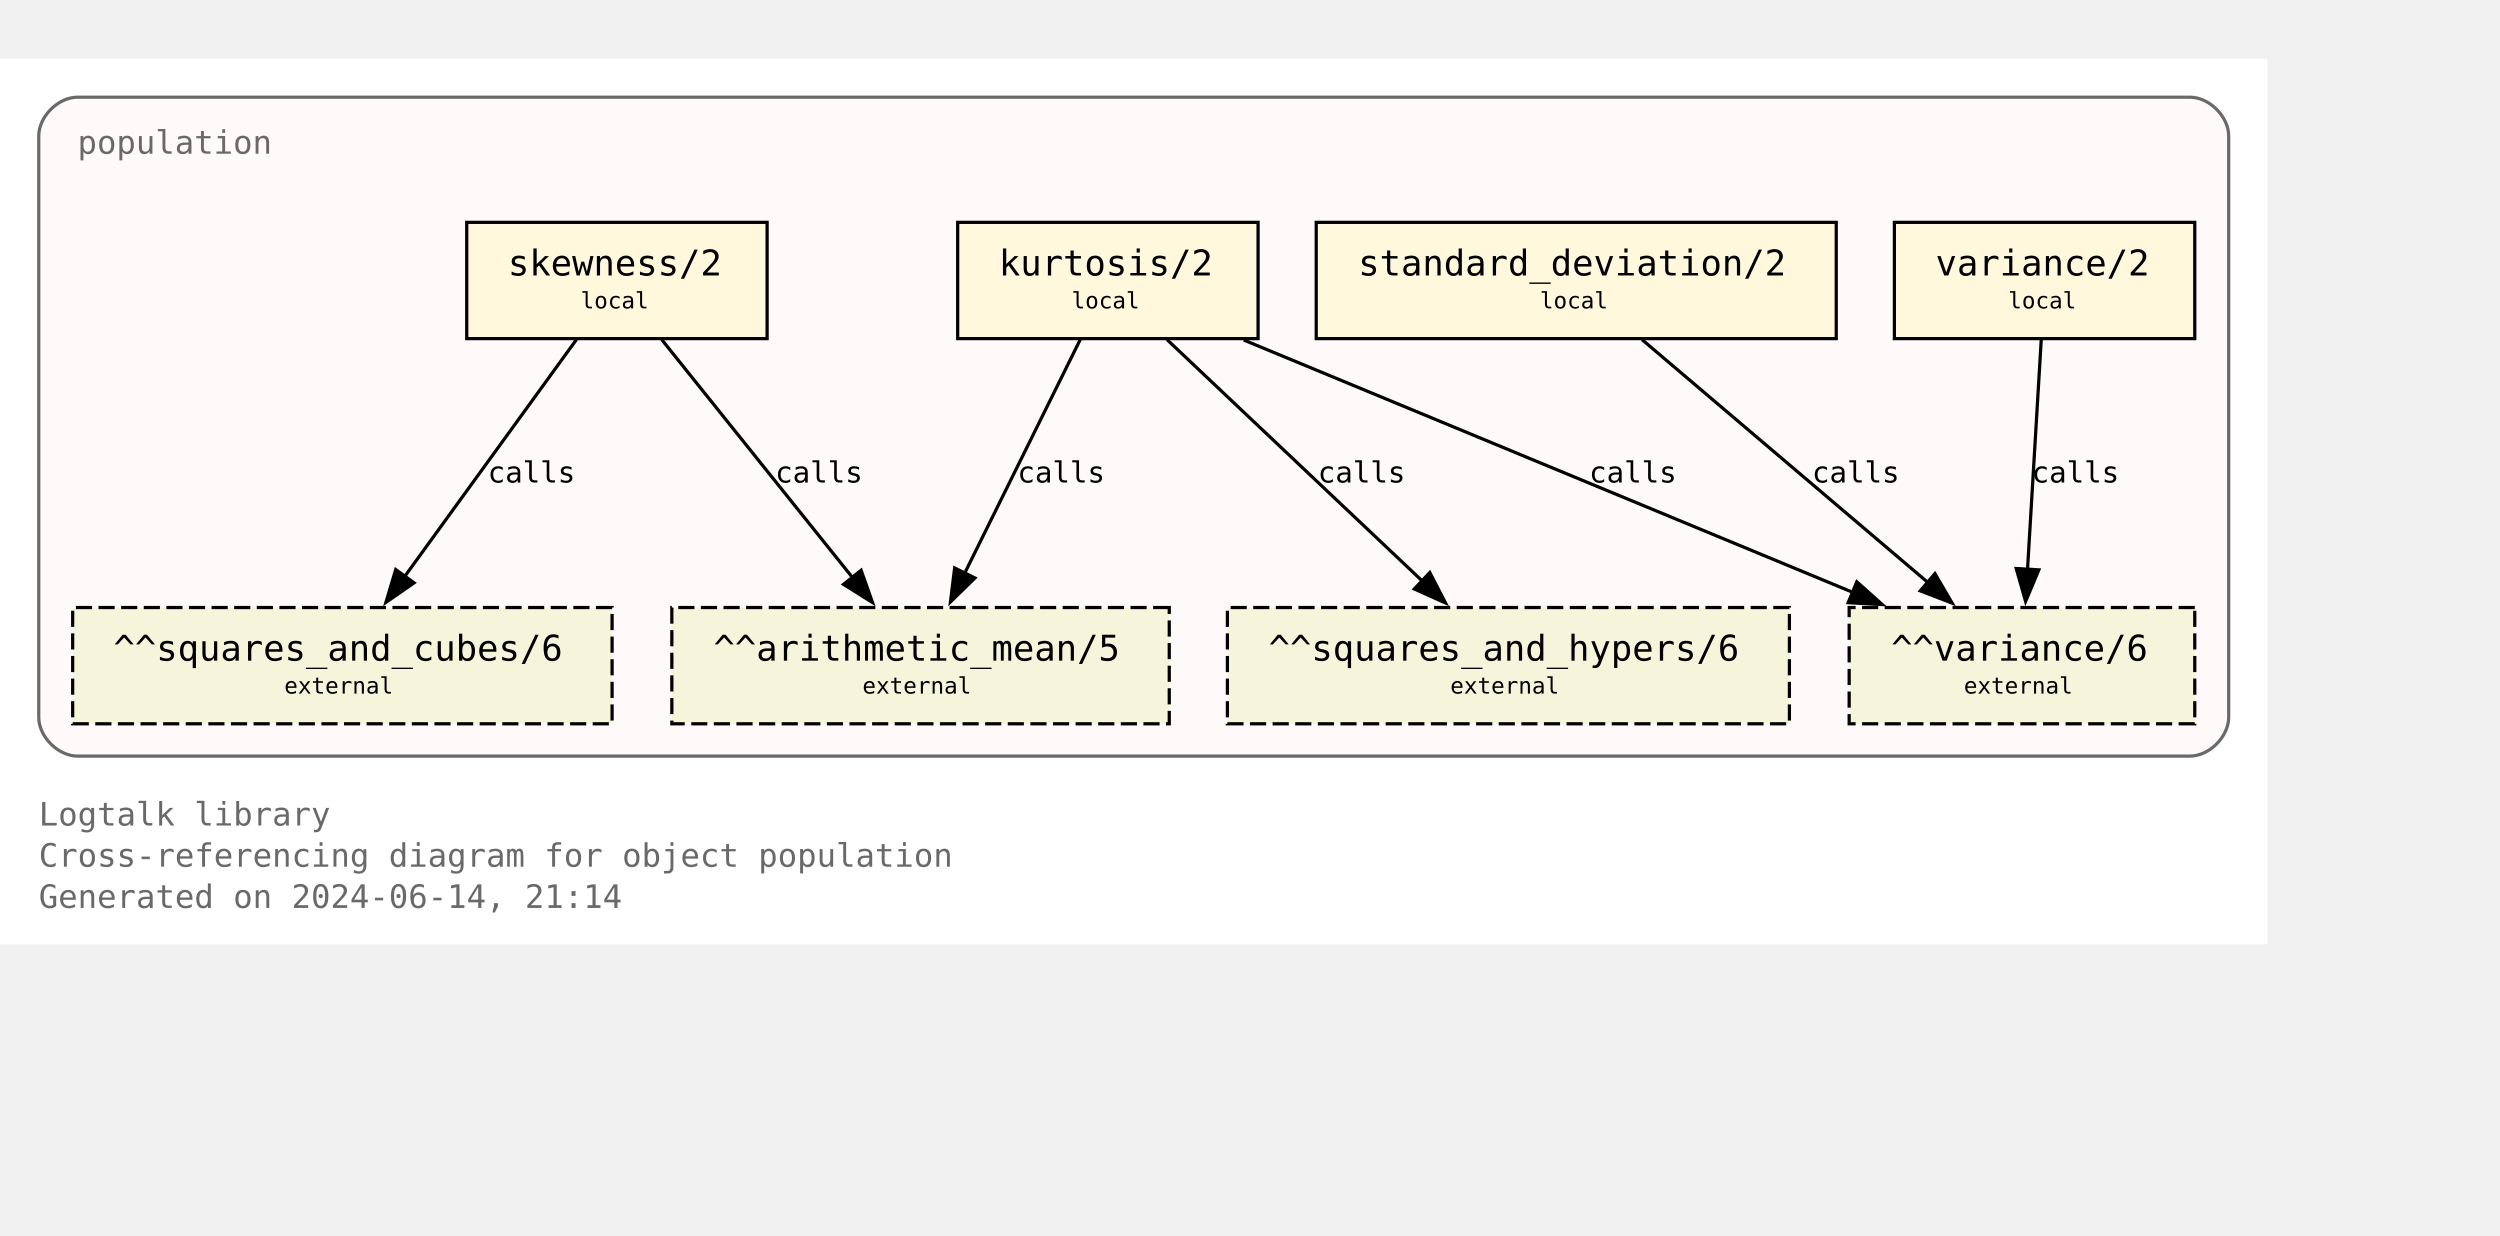
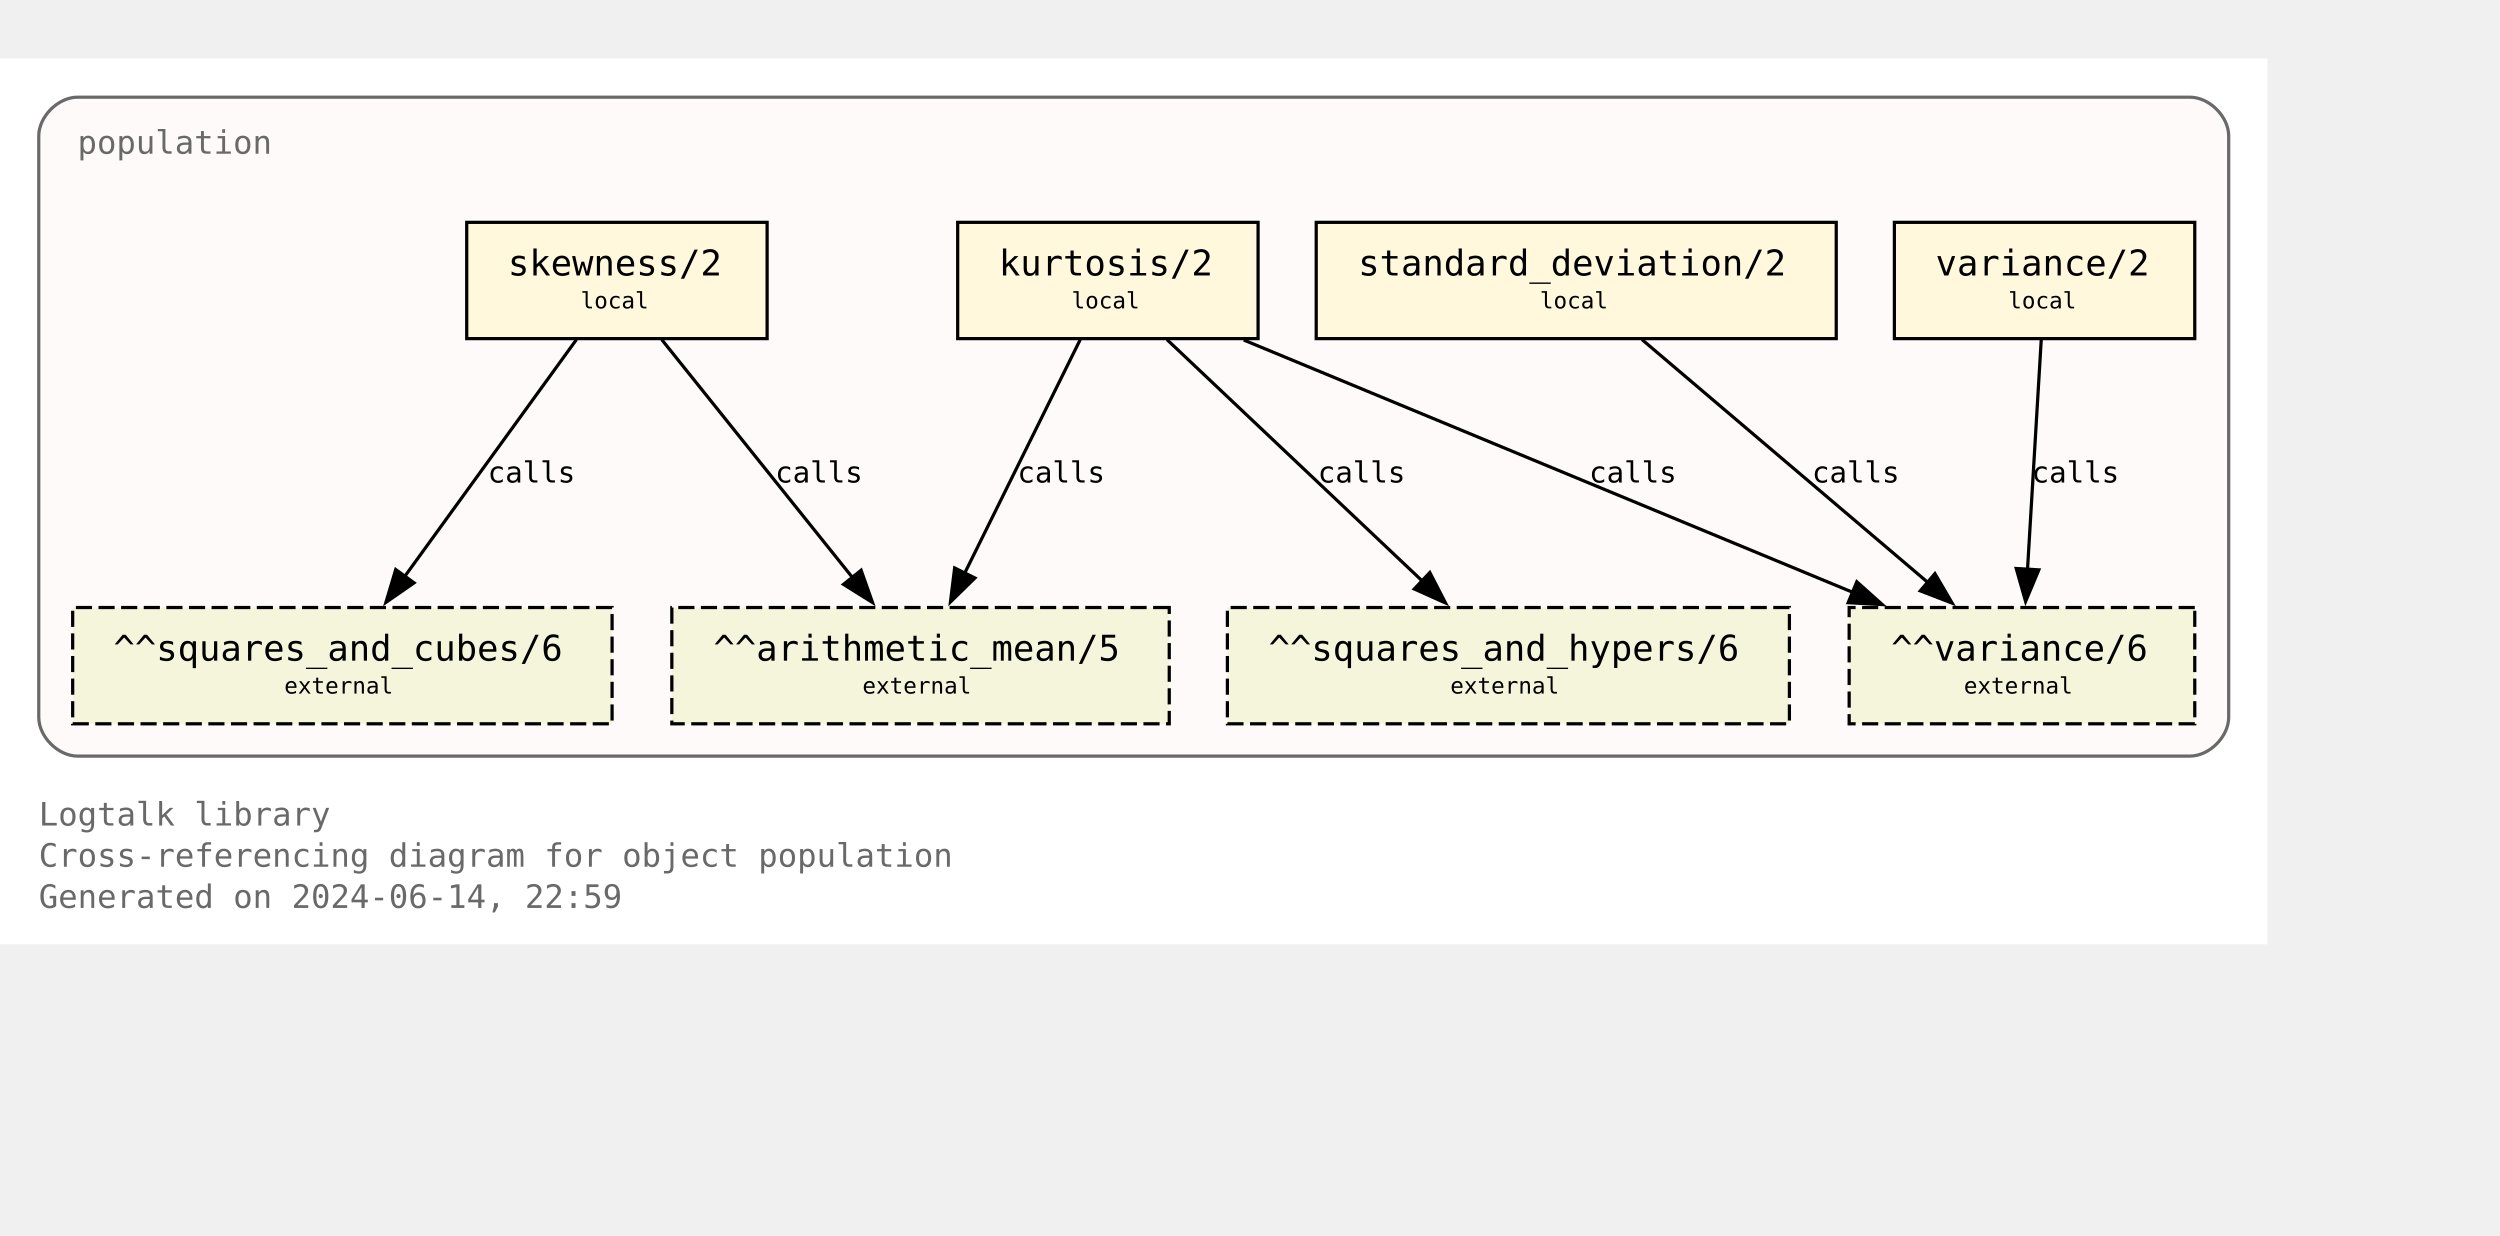
<svg xmlns="http://www.w3.org/2000/svg" xmlns:xlink="http://www.w3.org/1999/xlink" width="846pt" height="418pt" viewBox="72.00 72.00 774.00 346.25">
  <g id="graph0" class="graph" transform="scale(1 1) rotate(0) translate(76 342.25)">
    <polygon fill="white" stroke="none" points="-4,4 -4,-270.25 698,-270.25 698,4 -4,4" />
    <text text-anchor="start" x="8" y="-32.75" font-family="Monospace" font-size="10.00" fill="dimgray">Logtalk library</text>
    <text text-anchor="start" x="8" y="-20" font-family="Monospace" font-size="10.00" fill="dimgray">Cross-referencing diagram for object population</text>
-     <text text-anchor="start" x="8" y="-7.25" font-family="Monospace" font-size="10.00" fill="dimgray">Generated on 2024-06-14, 21:14</text>
+     <text text-anchor="start" x="8" y="-7.25" font-family="Monospace" font-size="10.00" fill="dimgray">Generated on 2024-06-14, 22:59</text>
    <g id="clust1" class="cluster">
      <g id="a_clust1">
        <a xlink:title="population">
          <path fill="snow" stroke="dimgray" d="M20,-54.25C20,-54.25 674,-54.25 674,-54.25 680,-54.25 686,-60.25 686,-66.25 686,-66.25 686,-246.25 686,-246.25 686,-252.25 680,-258.25 674,-258.25 674,-258.25 20,-258.25 20,-258.25 14,-258.25 8,-252.25 8,-246.25 8,-246.25 8,-66.25 8,-66.25 8,-60.25 14,-54.25 20,-54.25" />
          <g id="a_clust1_0">
-             <a xlink:href="https://github.com/LogtalkDotOrg/logtalk3/tree/8c3d656cd17bbd005520ee986e00fc7e515eea43/library/statistics/population.lgt" xlink:title="https://github.com/LogtalkDotOrg/logtalk3/tree/8c3d656cd17bbd005520ee986e00fc7e515eea43/library/statistics/population.lgt">
+             <a xlink:href="https://github.com/LogtalkDotOrg/logtalk3/tree/a4c627b7d6ca269e19507513cfa614c990d3cfe5/library/statistics/population.lgt" xlink:title="https://github.com/LogtalkDotOrg/logtalk3/tree/a4c627b7d6ca269e19507513cfa614c990d3cfe5/library/statistics/population.lgt">
              <text text-anchor="start" x="20" y="-240.75" font-family="Monospace" font-size="10.00" fill="dimgray">population</text>
            </a>
          </g>
        </a>
      </g>
    </g>
    <g id="node1" class="node">
      <g id="a_node1">
-         <a xlink:href="https://github.com/LogtalkDotOrg/logtalk3/tree/8c3d656cd17bbd005520ee986e00fc7e515eea43/library/statistics/population.lgt#L33" xlink:title="https://github.com/LogtalkDotOrg/logtalk3/tree/8c3d656cd17bbd005520ee986e00fc7e515eea43/library/statistics/population.lgt#L33">
+         <a xlink:href="https://github.com/LogtalkDotOrg/logtalk3/tree/a4c627b7d6ca269e19507513cfa614c990d3cfe5/library/statistics/population.lgt#L33" xlink:title="https://github.com/LogtalkDotOrg/logtalk3/tree/a4c627b7d6ca269e19507513cfa614c990d3cfe5/library/statistics/population.lgt#L33">
          <polygon fill="cornsilk" stroke="black" points="233.5,-219.5 140.5,-219.5 140.5,-183.5 233.5,-183.5 233.5,-219.5" />
          <text text-anchor="start" x="148.38" y="-204.07" font-family="Monospace" font-size="9.00"> </text>
          <text text-anchor="start" x="153.25" y="-203.05" font-family="Monospace" font-size="11.00">skewness/2</text>
          <text text-anchor="start" x="220.38" y="-204.07" font-family="Monospace" font-size="9.00"> </text>
          <text text-anchor="start" x="148.38" y="-191.95" font-family="Monospace" font-size="9.00"> </text>
          <text text-anchor="start" x="175.75" y="-192.85" font-family="Monospace" font-size="7.00">local</text>
          <text text-anchor="start" x="220.38" y="-191.95" font-family="Monospace" font-size="9.00"> </text>
        </a>
      </g>
    </g>
    <g id="node5" class="node">
      <polygon fill="beige" stroke="black" stroke-dasharray="5,2" points="358,-100.25 204,-100.25 204,-64.25 358,-64.25 358,-100.25" />
      <text text-anchor="start" x="211.88" y="-84.83" font-family="Monospace" font-size="9.00"> </text>
      <text text-anchor="start" x="216.88" y="-83.8" font-family="Monospace" font-size="11.00">^^arithmetic_mean/5</text>
      <text text-anchor="start" x="344.88" y="-84.83" font-family="Monospace" font-size="9.00"> </text>
      <text text-anchor="start" x="211.88" y="-72.7" font-family="Monospace" font-size="9.00"> </text>
      <text text-anchor="start" x="263" y="-73.6" font-family="Monospace" font-size="7.00">external</text>
      <text text-anchor="start" x="344.88" y="-72.7" font-family="Monospace" font-size="9.00"> </text>
    </g>
    <g id="edge1" class="edge">
      <g id="a_edge1">
-         <a xlink:href="https://github.com/LogtalkDotOrg/logtalk3/tree/8c3d656cd17bbd005520ee986e00fc7e515eea43/library/statistics/population.lgt#L33" xlink:title="calls">
+         <a xlink:href="https://github.com/LogtalkDotOrg/logtalk3/tree/a4c627b7d6ca269e19507513cfa614c990d3cfe5/library/statistics/population.lgt#L33" xlink:title="calls">
          <path fill="none" stroke="black" d="M200.87,-183.2C216.49,-163.72 242.04,-131.84 260.09,-109.33" />
          <polygon fill="black" stroke="black" points="262.6,-111.79 266.13,-101.8 257.14,-107.42 262.6,-111.79" />
        </a>
      </g>
      <g id="a_edge1-label">
-         <a xlink:href="https://github.com/LogtalkDotOrg/logtalk3/tree/8c3d656cd17bbd005520ee986e00fc7e515eea43/library/statistics/population.lgt#L33" xlink:title="https://github.com/LogtalkDotOrg/logtalk3/tree/8c3d656cd17bbd005520ee986e00fc7e515eea43/library/statistics/population.lgt#L33">
+         <a xlink:href="https://github.com/LogtalkDotOrg/logtalk3/tree/a4c627b7d6ca269e19507513cfa614c990d3cfe5/library/statistics/population.lgt#L33" xlink:title="https://github.com/LogtalkDotOrg/logtalk3/tree/a4c627b7d6ca269e19507513cfa614c990d3cfe5/library/statistics/population.lgt#L33">
          <text text-anchor="start" x="236" y="-138.95" font-family="Monospace" font-size="9.00">calls</text>
        </a>
      </g>
    </g>
    <g id="node6" class="node">
      <polygon fill="beige" stroke="black" stroke-dasharray="5,2" points="185.5,-100.25 18.5,-100.25 18.5,-64.25 185.5,-64.25 185.5,-100.25" />
      <text text-anchor="start" x="26.38" y="-84.83" font-family="Monospace" font-size="9.00"> </text>
      <text text-anchor="start" x="31.12" y="-83.8" font-family="Monospace" font-size="11.00">^^squares_and_cubes/6</text>
      <text text-anchor="start" x="172.38" y="-84.83" font-family="Monospace" font-size="9.00"> </text>
      <text text-anchor="start" x="26.38" y="-72.7" font-family="Monospace" font-size="9.00"> </text>
      <text text-anchor="start" x="84" y="-73.6" font-family="Monospace" font-size="7.00">external</text>
      <text text-anchor="start" x="172.38" y="-72.7" font-family="Monospace" font-size="9.00"> </text>
    </g>
    <g id="edge2" class="edge">
      <g id="a_edge2">
-         <a xlink:href="https://github.com/LogtalkDotOrg/logtalk3/tree/8c3d656cd17bbd005520ee986e00fc7e515eea43/library/statistics/population.lgt#L33" xlink:title="calls">
+         <a xlink:href="https://github.com/LogtalkDotOrg/logtalk3/tree/a4c627b7d6ca269e19507513cfa614c990d3cfe5/library/statistics/population.lgt#L33" xlink:title="calls">
          <path fill="none" stroke="black" d="M174.46,-183.2C160.46,-163.89 137.64,-132.41 121.35,-109.94" />
          <polygon fill="black" stroke="black" points="124.19,-107.89 115.48,-101.85 118.52,-112 124.19,-107.89" />
        </a>
      </g>
      <g id="a_edge2-label">
-         <a xlink:href="https://github.com/LogtalkDotOrg/logtalk3/tree/8c3d656cd17bbd005520ee986e00fc7e515eea43/library/statistics/population.lgt#L33" xlink:title="https://github.com/LogtalkDotOrg/logtalk3/tree/8c3d656cd17bbd005520ee986e00fc7e515eea43/library/statistics/population.lgt#L33">
+         <a xlink:href="https://github.com/LogtalkDotOrg/logtalk3/tree/a4c627b7d6ca269e19507513cfa614c990d3cfe5/library/statistics/population.lgt#L33" xlink:title="https://github.com/LogtalkDotOrg/logtalk3/tree/a4c627b7d6ca269e19507513cfa614c990d3cfe5/library/statistics/population.lgt#L33">
          <text text-anchor="start" x="147" y="-138.95" font-family="Monospace" font-size="9.00">calls</text>
        </a>
      </g>
    </g>
    <g id="node2" class="node">
      <g id="a_node2">
-         <a xlink:href="https://github.com/LogtalkDotOrg/logtalk3/tree/8c3d656cd17bbd005520ee986e00fc7e515eea43/library/statistics/population.lgt#L41" xlink:title="https://github.com/LogtalkDotOrg/logtalk3/tree/8c3d656cd17bbd005520ee986e00fc7e515eea43/library/statistics/population.lgt#L41">
+         <a xlink:href="https://github.com/LogtalkDotOrg/logtalk3/tree/a4c627b7d6ca269e19507513cfa614c990d3cfe5/library/statistics/population.lgt#L41" xlink:title="https://github.com/LogtalkDotOrg/logtalk3/tree/a4c627b7d6ca269e19507513cfa614c990d3cfe5/library/statistics/population.lgt#L41">
          <polygon fill="cornsilk" stroke="black" points="385.5,-219.5 292.5,-219.5 292.5,-183.5 385.5,-183.5 385.5,-219.5" />
          <text text-anchor="start" x="300.38" y="-204.07" font-family="Monospace" font-size="9.00"> </text>
          <text text-anchor="start" x="305.25" y="-203.05" font-family="Monospace" font-size="11.00">kurtosis/2</text>
          <text text-anchor="start" x="372.38" y="-204.07" font-family="Monospace" font-size="9.00"> </text>
          <text text-anchor="start" x="300.38" y="-191.95" font-family="Monospace" font-size="9.00"> </text>
          <text text-anchor="start" x="327.75" y="-192.85" font-family="Monospace" font-size="7.00">local</text>
          <text text-anchor="start" x="372.38" y="-191.95" font-family="Monospace" font-size="9.00"> </text>
        </a>
      </g>
    </g>
    <g id="edge3" class="edge">
      <g id="a_edge3">
-         <a xlink:href="https://github.com/LogtalkDotOrg/logtalk3/tree/8c3d656cd17bbd005520ee986e00fc7e515eea43/library/statistics/population.lgt#L41" xlink:title="calls">
+         <a xlink:href="https://github.com/LogtalkDotOrg/logtalk3/tree/a4c627b7d6ca269e19507513cfa614c990d3cfe5/library/statistics/population.lgt#L41" xlink:title="calls">
          <path fill="none" stroke="black" d="M330.44,-183.2C321.02,-164.15 305.73,-133.25 294.65,-110.85" />
          <polygon fill="black" stroke="black" points="297.84,-109.39 290.26,-101.98 291.56,-112.49 297.84,-109.39" />
        </a>
      </g>
      <g id="a_edge3-label">
-         <a xlink:href="https://github.com/LogtalkDotOrg/logtalk3/tree/8c3d656cd17bbd005520ee986e00fc7e515eea43/library/statistics/population.lgt#L41" xlink:title="https://github.com/LogtalkDotOrg/logtalk3/tree/8c3d656cd17bbd005520ee986e00fc7e515eea43/library/statistics/population.lgt#L41">
+         <a xlink:href="https://github.com/LogtalkDotOrg/logtalk3/tree/a4c627b7d6ca269e19507513cfa614c990d3cfe5/library/statistics/population.lgt#L41" xlink:title="https://github.com/LogtalkDotOrg/logtalk3/tree/a4c627b7d6ca269e19507513cfa614c990d3cfe5/library/statistics/population.lgt#L41">
          <text text-anchor="start" x="311" y="-138.95" font-family="Monospace" font-size="9.00">calls</text>
        </a>
      </g>
    </g>
    <g id="node7" class="node">
      <polygon fill="beige" stroke="black" stroke-dasharray="5,2" points="550,-100.25 376,-100.25 376,-64.25 550,-64.25 550,-100.25" />
      <text text-anchor="start" x="383.88" y="-84.83" font-family="Monospace" font-size="9.00"> </text>
      <text text-anchor="start" x="388.75" y="-83.8" font-family="Monospace" font-size="11.00">^^squares_and_hypers/6</text>
      <text text-anchor="start" x="536.88" y="-84.83" font-family="Monospace" font-size="9.00"> </text>
      <text text-anchor="start" x="383.88" y="-72.7" font-family="Monospace" font-size="9.00"> </text>
      <text text-anchor="start" x="445" y="-73.6" font-family="Monospace" font-size="7.00">external</text>
      <text text-anchor="start" x="536.88" y="-72.7" font-family="Monospace" font-size="9.00"> </text>
    </g>
    <g id="edge4" class="edge">
      <g id="a_edge4">
-         <a xlink:href="https://github.com/LogtalkDotOrg/logtalk3/tree/8c3d656cd17bbd005520ee986e00fc7e515eea43/library/statistics/population.lgt#L41" xlink:title="calls">
+         <a xlink:href="https://github.com/LogtalkDotOrg/logtalk3/tree/a4c627b7d6ca269e19507513cfa614c990d3cfe5/library/statistics/population.lgt#L41" xlink:title="calls">
          <path fill="none" stroke="black" d="M357.3,-183.2C378.18,-163.46 412.51,-130.99 436.36,-108.44" />
          <polygon fill="black" stroke="black" points="438.67,-111.08 443.53,-101.66 433.86,-105.99 438.67,-111.08" />
        </a>
      </g>
      <g id="a_edge4-label">
-         <a xlink:href="https://github.com/LogtalkDotOrg/logtalk3/tree/8c3d656cd17bbd005520ee986e00fc7e515eea43/library/statistics/population.lgt#L41" xlink:title="https://github.com/LogtalkDotOrg/logtalk3/tree/8c3d656cd17bbd005520ee986e00fc7e515eea43/library/statistics/population.lgt#L41">
+         <a xlink:href="https://github.com/LogtalkDotOrg/logtalk3/tree/a4c627b7d6ca269e19507513cfa614c990d3cfe5/library/statistics/population.lgt#L41" xlink:title="https://github.com/LogtalkDotOrg/logtalk3/tree/a4c627b7d6ca269e19507513cfa614c990d3cfe5/library/statistics/population.lgt#L41">
          <text text-anchor="start" x="404" y="-138.95" font-family="Monospace" font-size="9.00">calls</text>
        </a>
      </g>
    </g>
    <g id="node8" class="node">
      <polygon fill="beige" stroke="black" stroke-dasharray="5,2" points="675.5,-100.25 568.5,-100.25 568.5,-64.25 675.5,-64.25 675.5,-100.25" />
      <text text-anchor="start" x="576.38" y="-84.83" font-family="Monospace" font-size="9.00"> </text>
      <text text-anchor="start" x="581.5" y="-83.8" font-family="Monospace" font-size="11.00">^^variance/6</text>
      <text text-anchor="start" x="662.38" y="-84.83" font-family="Monospace" font-size="9.00"> </text>
      <text text-anchor="start" x="576.38" y="-72.7" font-family="Monospace" font-size="9.00"> </text>
      <text text-anchor="start" x="604" y="-73.6" font-family="Monospace" font-size="7.00">external</text>
      <text text-anchor="start" x="662.38" y="-72.7" font-family="Monospace" font-size="9.00"> </text>
    </g>
    <g id="edge5" class="edge">
      <g id="a_edge5">
-         <a xlink:href="https://github.com/LogtalkDotOrg/logtalk3/tree/8c3d656cd17bbd005520ee986e00fc7e515eea43/library/statistics/population.lgt#L41" xlink:title="calls">
+         <a xlink:href="https://github.com/LogtalkDotOrg/logtalk3/tree/a4c627b7d6ca269e19507513cfa614c990d3cfe5/library/statistics/population.lgt#L41" xlink:title="calls">
          <path fill="none" stroke="black" d="M381.06,-183.07C431.3,-162.26 515.34,-127.44 569.71,-104.91" />
          <polygon fill="black" stroke="black" points="570.87,-108.22 578.77,-101.16 568.19,-101.75 570.87,-108.22" />
        </a>
      </g>
      <g id="a_edge5-label">
-         <a xlink:href="https://github.com/LogtalkDotOrg/logtalk3/tree/8c3d656cd17bbd005520ee986e00fc7e515eea43/library/statistics/population.lgt#L41" xlink:title="https://github.com/LogtalkDotOrg/logtalk3/tree/8c3d656cd17bbd005520ee986e00fc7e515eea43/library/statistics/population.lgt#L41">
+         <a xlink:href="https://github.com/LogtalkDotOrg/logtalk3/tree/a4c627b7d6ca269e19507513cfa614c990d3cfe5/library/statistics/population.lgt#L41" xlink:title="https://github.com/LogtalkDotOrg/logtalk3/tree/a4c627b7d6ca269e19507513cfa614c990d3cfe5/library/statistics/population.lgt#L41">
          <text text-anchor="start" x="488" y="-138.95" font-family="Monospace" font-size="9.00">calls</text>
        </a>
      </g>
    </g>
    <g id="node3" class="node">
      <g id="a_node3">
-         <a xlink:href="https://github.com/LogtalkDotOrg/logtalk3/tree/8c3d656cd17bbd005520ee986e00fc7e515eea43/library/statistics/population.lgt#L50" xlink:title="https://github.com/LogtalkDotOrg/logtalk3/tree/8c3d656cd17bbd005520ee986e00fc7e515eea43/library/statistics/population.lgt#L50">
+         <a xlink:href="https://github.com/LogtalkDotOrg/logtalk3/tree/a4c627b7d6ca269e19507513cfa614c990d3cfe5/library/statistics/population.lgt#L50" xlink:title="https://github.com/LogtalkDotOrg/logtalk3/tree/a4c627b7d6ca269e19507513cfa614c990d3cfe5/library/statistics/population.lgt#L50">
          <polygon fill="cornsilk" stroke="black" points="564.5,-219.5 403.5,-219.5 403.5,-183.5 564.5,-183.5 564.5,-219.5" />
          <text text-anchor="start" x="411.38" y="-204.07" font-family="Monospace" font-size="9.00"> </text>
          <text text-anchor="start" x="416.5" y="-203.05" font-family="Monospace" font-size="11.00">standard_deviation/2</text>
          <text text-anchor="start" x="551.38" y="-204.07" font-family="Monospace" font-size="9.00"> </text>
          <text text-anchor="start" x="411.38" y="-191.95" font-family="Monospace" font-size="9.00"> </text>
          <text text-anchor="start" x="472.75" y="-192.85" font-family="Monospace" font-size="7.00">local</text>
          <text text-anchor="start" x="551.38" y="-191.95" font-family="Monospace" font-size="9.00"> </text>
        </a>
      </g>
    </g>
    <g id="edge6" class="edge">
      <g id="a_edge6">
-         <a xlink:href="https://github.com/LogtalkDotOrg/logtalk3/tree/8c3d656cd17bbd005520ee986e00fc7e515eea43/library/statistics/population.lgt#L50" xlink:title="calls">
+         <a xlink:href="https://github.com/LogtalkDotOrg/logtalk3/tree/a4c627b7d6ca269e19507513cfa614c990d3cfe5/library/statistics/population.lgt#L50" xlink:title="calls">
          <path fill="none" stroke="black" d="M504.36,-183.2C527.8,-163.28 566.48,-130.42 593.05,-107.85" />
          <polygon fill="black" stroke="black" points="595.05,-110.74 600.4,-101.6 590.51,-105.41 595.05,-110.74" />
        </a>
      </g>
      <g id="a_edge6-label">
-         <a xlink:href="https://github.com/LogtalkDotOrg/logtalk3/tree/8c3d656cd17bbd005520ee986e00fc7e515eea43/library/statistics/population.lgt#L50" xlink:title="https://github.com/LogtalkDotOrg/logtalk3/tree/8c3d656cd17bbd005520ee986e00fc7e515eea43/library/statistics/population.lgt#L50">
+         <a xlink:href="https://github.com/LogtalkDotOrg/logtalk3/tree/a4c627b7d6ca269e19507513cfa614c990d3cfe5/library/statistics/population.lgt#L50" xlink:title="https://github.com/LogtalkDotOrg/logtalk3/tree/a4c627b7d6ca269e19507513cfa614c990d3cfe5/library/statistics/population.lgt#L50">
          <text text-anchor="start" x="557" y="-138.95" font-family="Monospace" font-size="9.00">calls</text>
        </a>
      </g>
    </g>
    <g id="node4" class="node">
      <g id="a_node4">
-         <a xlink:href="https://github.com/LogtalkDotOrg/logtalk3/tree/8c3d656cd17bbd005520ee986e00fc7e515eea43/library/statistics/population.lgt#L54" xlink:title="https://github.com/LogtalkDotOrg/logtalk3/tree/8c3d656cd17bbd005520ee986e00fc7e515eea43/library/statistics/population.lgt#L54">
+         <a xlink:href="https://github.com/LogtalkDotOrg/logtalk3/tree/a4c627b7d6ca269e19507513cfa614c990d3cfe5/library/statistics/population.lgt#L54" xlink:title="https://github.com/LogtalkDotOrg/logtalk3/tree/a4c627b7d6ca269e19507513cfa614c990d3cfe5/library/statistics/population.lgt#L54">
          <polygon fill="cornsilk" stroke="black" points="675.5,-219.5 582.5,-219.5 582.5,-183.5 675.5,-183.5 675.5,-219.5" />
          <text text-anchor="start" x="590.38" y="-204.07" font-family="Monospace" font-size="9.00"> </text>
          <text text-anchor="start" x="595.25" y="-203.05" font-family="Monospace" font-size="11.00">variance/2</text>
          <text text-anchor="start" x="662.38" y="-204.07" font-family="Monospace" font-size="9.00"> </text>
          <text text-anchor="start" x="590.38" y="-191.95" font-family="Monospace" font-size="9.00"> </text>
          <text text-anchor="start" x="617.75" y="-192.85" font-family="Monospace" font-size="7.00">local</text>
          <text text-anchor="start" x="662.38" y="-191.95" font-family="Monospace" font-size="9.00"> </text>
        </a>
      </g>
    </g>
    <g id="edge7" class="edge">
      <g id="a_edge7">
-         <a xlink:href="https://github.com/LogtalkDotOrg/logtalk3/tree/8c3d656cd17bbd005520ee986e00fc7e515eea43/library/statistics/population.lgt#L54" xlink:title="calls">
+         <a xlink:href="https://github.com/LogtalkDotOrg/logtalk3/tree/a4c627b7d6ca269e19507513cfa614c990d3cfe5/library/statistics/population.lgt#L54" xlink:title="calls">
          <path fill="none" stroke="black" d="M627.97,-183.2C626.85,-164.5 625.05,-134.37 623.72,-112.08" />
          <polygon fill="black" stroke="black" points="627.22,-111.91 623.13,-102.13 620.23,-112.32 627.22,-111.91" />
        </a>
      </g>
      <g id="a_edge7-label">
-         <a xlink:href="https://github.com/LogtalkDotOrg/logtalk3/tree/8c3d656cd17bbd005520ee986e00fc7e515eea43/library/statistics/population.lgt#L54" xlink:title="https://github.com/LogtalkDotOrg/logtalk3/tree/8c3d656cd17bbd005520ee986e00fc7e515eea43/library/statistics/population.lgt#L54">
+         <a xlink:href="https://github.com/LogtalkDotOrg/logtalk3/tree/a4c627b7d6ca269e19507513cfa614c990d3cfe5/library/statistics/population.lgt#L54" xlink:title="https://github.com/LogtalkDotOrg/logtalk3/tree/a4c627b7d6ca269e19507513cfa614c990d3cfe5/library/statistics/population.lgt#L54">
          <text text-anchor="start" x="625" y="-138.95" font-family="Monospace" font-size="9.00">calls</text>
        </a>
      </g>
    </g>
  </g>
</svg>
